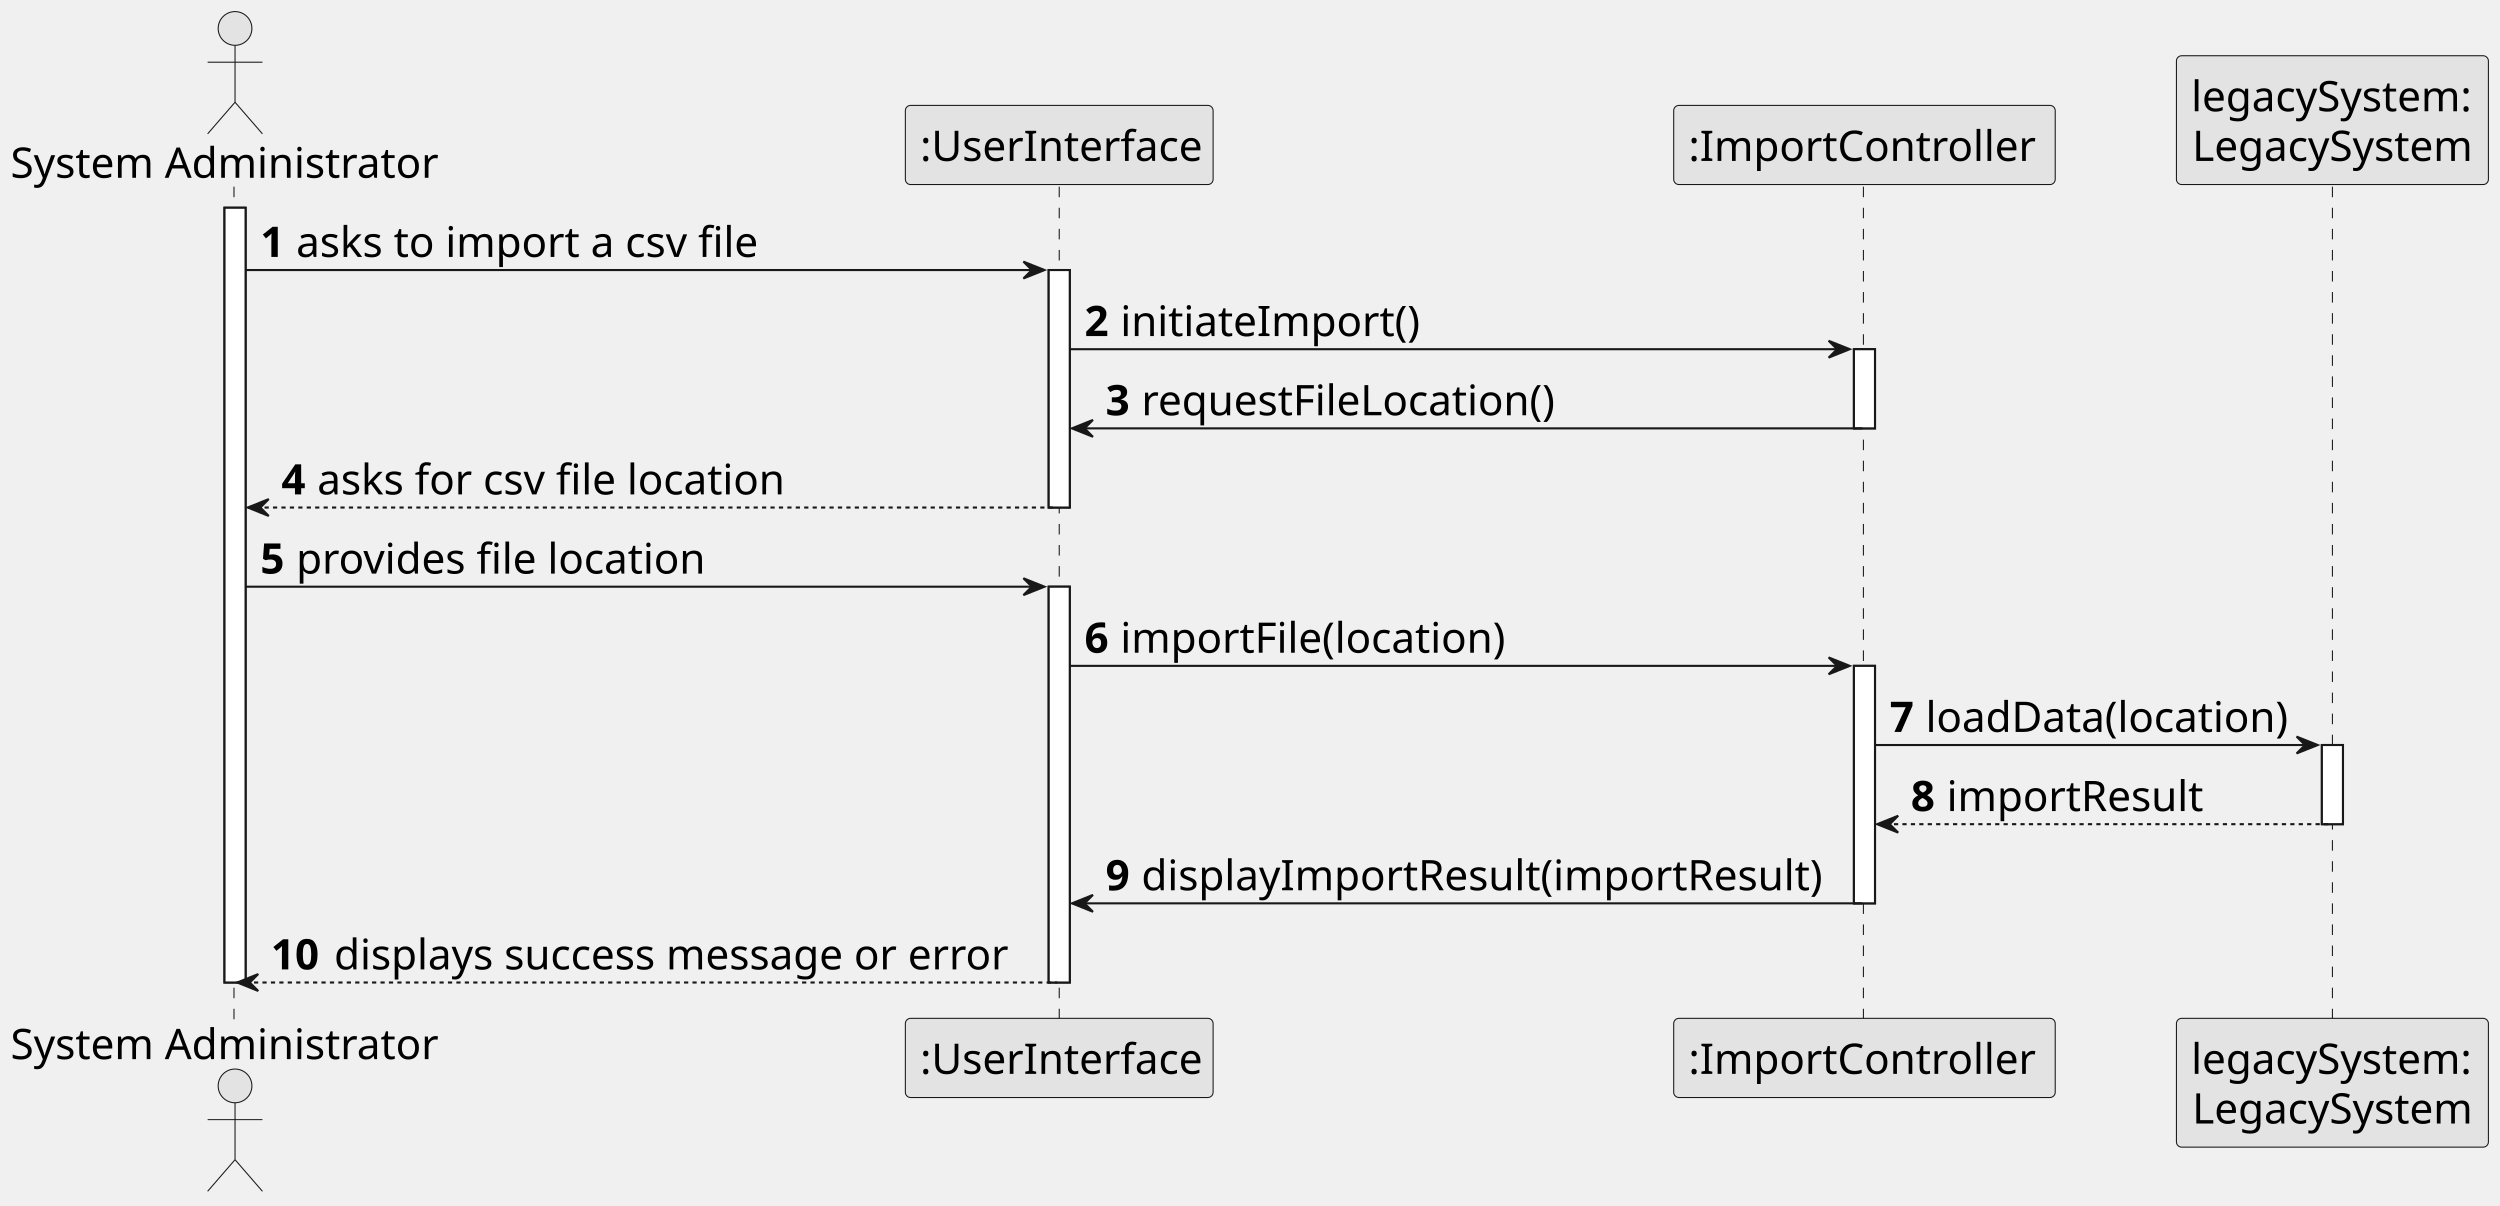
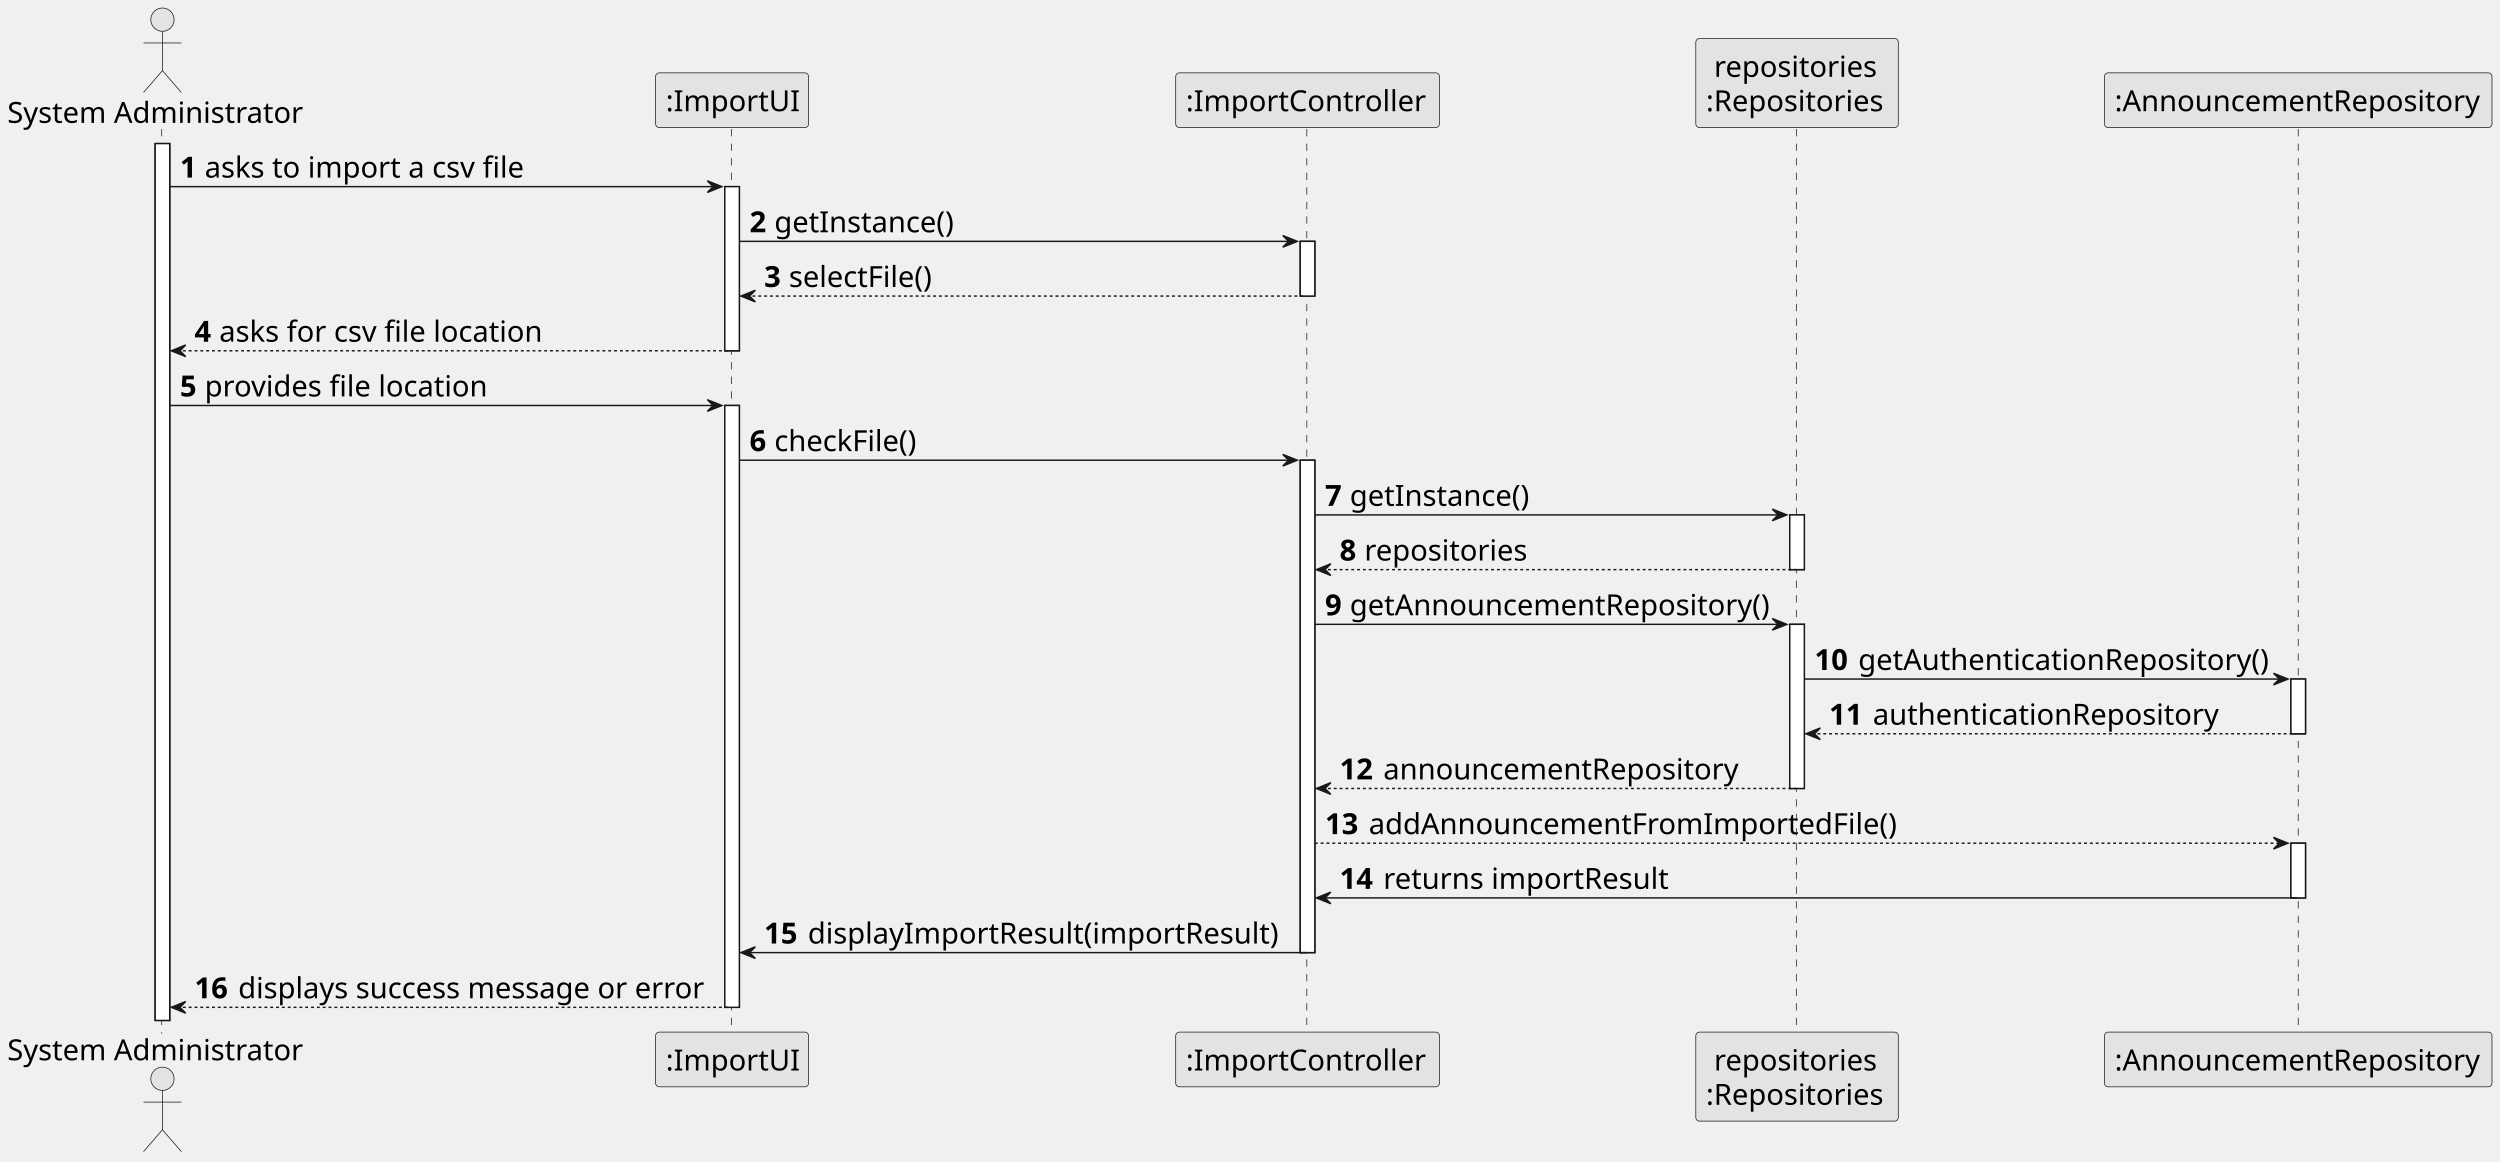
- <svg xmlns="http://www.w3.org/2000/svg" contentStyleType="text/css" height="572px" preserveAspectRatio="none" style="width:1186px;height:572px;background:#FFFFFF;" version="1.1" viewBox="0 0 1186 572" width="1186px" zoomAndPan="magnify">
+ <svg xmlns="http://www.w3.org/2000/svg" contentStyleType="text/css" height="797px" preserveAspectRatio="none" style="width:1716px;height:797px;background:#FFFFFF;" version="1.1" viewBox="0 0 1716 797" width="1716px" zoomAndPan="magnify">
  <defs />
  <g>
-     <rect fill="#FFFFFF" height="367.547" style="stroke:#181818;stroke-width:1.0;" width="10" x="106.5" y="98.555" />
+     <rect fill="#FFFFFF" height="601.875" style="stroke:#181818;stroke-width:1.0;" width="10" x="106.5" y="98.555" />
    <rect fill="#FFFFFF" height="112.664" style="stroke:#181818;stroke-width:1.0;" width="10" x="497.5" y="128.109" />
-     <rect fill="#FFFFFF" height="187.773" style="stroke:#181818;stroke-width:1.0;" width="10" x="497.5" y="278.328" />
-     <rect fill="#FFFFFF" height="37.555" style="stroke:#181818;stroke-width:1.0;" width="10" x="879.5" y="165.664" />
-     <rect fill="#FFFFFF" height="112.664" style="stroke:#181818;stroke-width:1.0;" width="10" x="879.5" y="315.883" />
-     <rect fill="#FFFFFF" height="37.555" style="stroke:#181818;stroke-width:1.0;" width="10" x="1101.5" y="353.438" />
-     <line style="stroke:#181818;stroke-width:0.5;stroke-dasharray:5.0,5.0;" x1="111" x2="111" y1="88.555" y2="484.102" />
-     <line style="stroke:#181818;stroke-width:0.5;stroke-dasharray:5.0,5.0;" x1="502.5" x2="502.5" y1="88.555" y2="484.102" />
-     <line style="stroke:#181818;stroke-width:0.5;stroke-dasharray:5.0,5.0;" x1="884" x2="884" y1="88.555" y2="484.102" />
-     <line style="stroke:#181818;stroke-width:0.5;stroke-dasharray:5.0,5.0;" x1="1106.5" x2="1106.5" y1="88.555" y2="484.102" />
+     <rect fill="#FFFFFF" height="413.102" style="stroke:#181818;stroke-width:1.0;" width="10" x="497.5" y="278.328" />
+     <rect fill="#FFFFFF" height="37.555" style="stroke:#181818;stroke-width:1.0;" width="10" x="892.5" y="165.664" />
+     <rect fill="#FFFFFF" height="337.992" style="stroke:#181818;stroke-width:1.0;" width="10" x="892.5" y="315.883" />
+     <rect fill="#FFFFFF" height="37.555" style="stroke:#181818;stroke-width:1.0;" width="10" x="1228.5" y="353.438" />
+     <rect fill="#FFFFFF" height="112.664" style="stroke:#181818;stroke-width:1.0;" width="10" x="1228.5" y="428.547" />
+     <rect fill="#FFFFFF" height="37.555" style="stroke:#181818;stroke-width:1.0;" width="10" x="1572.5" y="466.102" />
+     <rect fill="#FFFFFF" height="37.555" style="stroke:#181818;stroke-width:1.0;" width="10" x="1572.5" y="578.766" />
+     <line style="stroke:#181818;stroke-width:0.5;stroke-dasharray:5.0,5.0;" x1="111" x2="111" y1="88.555" y2="709.43" />
+     <line style="stroke:#181818;stroke-width:0.5;stroke-dasharray:5.0,5.0;" x1="502" x2="502" y1="88.555" y2="709.43" />
+     <line style="stroke:#181818;stroke-width:0.5;stroke-dasharray:5.0,5.0;" x1="897" x2="897" y1="88.555" y2="709.43" />
+     <line style="stroke:#181818;stroke-width:0.5;stroke-dasharray:5.0,5.0;" x1="1233" x2="1233" y1="88.555" y2="709.43" />
+     <line style="stroke:#181818;stroke-width:0.5;stroke-dasharray:5.0,5.0;" x1="1577.5" x2="1577.5" y1="88.555" y2="709.43" />
    <text fill="#000000" font-family="sans-serif" font-size="20" lengthAdjust="spacing" textLength="207" x="5" y="84.336">System Administrator</text>
    <ellipse cx="111.5" cy="13.5" fill="#E3E3E3" rx="8" ry="8" style="stroke:#181818;stroke-width:0.5;" />
    <path d="M111.5,21.5 L111.5,48.5 M98.5,29.5 L124.5,29.5 M111.5,48.5 L98.5,63.5 M111.5,48.5 L124.5,63.5 " fill="none" style="stroke:#181818;stroke-width:0.5;" />
-     <text fill="#000000" font-family="sans-serif" font-size="20" lengthAdjust="spacing" textLength="207" x="5" y="502.438">System Administrator</text>
-     <ellipse cx="111.5" cy="515.156" fill="#E3E3E3" rx="8" ry="8" style="stroke:#181818;stroke-width:0.5;" />
-     <path d="M111.5,523.156 L111.5,550.156 M98.5,531.156 L124.5,531.156 M111.5,550.156 L98.5,565.156 M111.5,550.156 L124.5,565.156 " fill="none" style="stroke:#181818;stroke-width:0.5;" />
-     <rect fill="#E3E3E3" height="37.555" rx="2.5" ry="2.5" style="stroke:#181818;stroke-width:0.5;" width="146" x="429.5" y="50" />
-     <text fill="#000000" font-family="sans-serif" font-size="20" lengthAdjust="spacing" textLength="132" x="436.5" y="76.336">:UserInterface</text>
-     <rect fill="#E3E3E3" height="37.555" rx="2.5" ry="2.5" style="stroke:#181818;stroke-width:0.5;" width="146" x="429.5" y="483.102" />
-     <text fill="#000000" font-family="sans-serif" font-size="20" lengthAdjust="spacing" textLength="132" x="436.5" y="509.438">:UserInterface</text>
-     <rect fill="#E3E3E3" height="37.555" rx="2.5" ry="2.5" style="stroke:#181818;stroke-width:0.5;" width="181" x="794" y="50" />
-     <text fill="#000000" font-family="sans-serif" font-size="20" lengthAdjust="spacing" textLength="167" x="801" y="76.336">:ImportController</text>
-     <rect fill="#E3E3E3" height="37.555" rx="2.5" ry="2.5" style="stroke:#181818;stroke-width:0.5;" width="181" x="794" y="483.102" />
-     <text fill="#000000" font-family="sans-serif" font-size="20" lengthAdjust="spacing" textLength="167" x="801" y="509.438">:ImportController</text>
-     <rect fill="#E3E3E3" height="61.109" rx="2.5" ry="2.5" style="stroke:#181818;stroke-width:0.5;" width="148" x="1032.5" y="26.445" />
-     <text fill="#000000" font-family="sans-serif" font-size="20" lengthAdjust="spacing" textLength="134" x="1039.5" y="52.781">legacySystem:</text>
-     <text fill="#000000" font-family="sans-serif" font-size="20" lengthAdjust="spacing" textLength="133" x="1040" y="76.336">LegacySystem</text>
-     <rect fill="#E3E3E3" height="61.109" rx="2.5" ry="2.5" style="stroke:#181818;stroke-width:0.5;" width="148" x="1032.5" y="483.102" />
-     <text fill="#000000" font-family="sans-serif" font-size="20" lengthAdjust="spacing" textLength="134" x="1039.5" y="509.438">legacySystem:</text>
-     <text fill="#000000" font-family="sans-serif" font-size="20" lengthAdjust="spacing" textLength="133" x="1040" y="532.992">LegacySystem</text>
-     <rect fill="#FFFFFF" height="367.547" style="stroke:#181818;stroke-width:1.0;" width="10" x="106.5" y="98.555" />
+     <text fill="#000000" font-family="sans-serif" font-size="20" lengthAdjust="spacing" textLength="207" x="5" y="727.766">System Administrator</text>
+     <ellipse cx="111.5" cy="740.484" fill="#E3E3E3" rx="8" ry="8" style="stroke:#181818;stroke-width:0.5;" />
+     <path d="M111.5,748.484 L111.5,775.484 M98.5,756.484 L124.5,756.484 M111.5,775.484 L98.5,790.484 M111.5,775.484 L124.5,790.484 " fill="none" style="stroke:#181818;stroke-width:0.5;" />
+     <rect fill="#E3E3E3" height="37.555" rx="2.5" ry="2.5" style="stroke:#181818;stroke-width:0.5;" width="105" x="450" y="50" />
+     <text fill="#000000" font-family="sans-serif" font-size="20" lengthAdjust="spacing" textLength="91" x="457" y="76.336">:ImportUI</text>
+     <rect fill="#E3E3E3" height="37.555" rx="2.5" ry="2.5" style="stroke:#181818;stroke-width:0.5;" width="105" x="450" y="708.43" />
+     <text fill="#000000" font-family="sans-serif" font-size="20" lengthAdjust="spacing" textLength="91" x="457" y="734.766">:ImportUI</text>
+     <rect fill="#E3E3E3" height="37.555" rx="2.5" ry="2.5" style="stroke:#181818;stroke-width:0.5;" width="181" x="807" y="50" />
+     <text fill="#000000" font-family="sans-serif" font-size="20" lengthAdjust="spacing" textLength="167" x="814" y="76.336">:ImportController</text>
+     <rect fill="#E3E3E3" height="37.555" rx="2.5" ry="2.5" style="stroke:#181818;stroke-width:0.5;" width="181" x="807" y="708.43" />
+     <text fill="#000000" font-family="sans-serif" font-size="20" lengthAdjust="spacing" textLength="167" x="814" y="734.766">:ImportController</text>
+     <rect fill="#E3E3E3" height="61.109" rx="2.5" ry="2.5" style="stroke:#181818;stroke-width:0.5;" width="139" x="1164" y="26.445" />
+     <text fill="#000000" font-family="sans-serif" font-size="20" lengthAdjust="spacing" textLength="114" x="1176.5" y="52.781">repositories</text>
+     <text fill="#000000" font-family="sans-serif" font-size="20" lengthAdjust="spacing" textLength="125" x="1171" y="76.336">:Repositories</text>
+     <rect fill="#E3E3E3" height="61.109" rx="2.5" ry="2.5" style="stroke:#181818;stroke-width:0.5;" width="139" x="1164" y="708.43" />
+     <text fill="#000000" font-family="sans-serif" font-size="20" lengthAdjust="spacing" textLength="114" x="1176.5" y="734.766">repositories</text>
+     <text fill="#000000" font-family="sans-serif" font-size="20" lengthAdjust="spacing" textLength="125" x="1171" y="758.32">:Repositories</text>
+     <rect fill="#E3E3E3" height="37.555" rx="2.5" ry="2.5" style="stroke:#181818;stroke-width:0.5;" width="266" x="1444.5" y="50" />
+     <text fill="#000000" font-family="sans-serif" font-size="20" lengthAdjust="spacing" textLength="252" x="1451.5" y="76.336">:AnnouncementRepository</text>
+     <rect fill="#E3E3E3" height="37.555" rx="2.5" ry="2.5" style="stroke:#181818;stroke-width:0.5;" width="266" x="1444.5" y="708.43" />
+     <text fill="#000000" font-family="sans-serif" font-size="20" lengthAdjust="spacing" textLength="252" x="1451.5" y="734.766">:AnnouncementRepository</text>
+     <rect fill="#FFFFFF" height="601.875" style="stroke:#181818;stroke-width:1.0;" width="10" x="106.5" y="98.555" />
    <rect fill="#FFFFFF" height="112.664" style="stroke:#181818;stroke-width:1.0;" width="10" x="497.5" y="128.109" />
-     <rect fill="#FFFFFF" height="187.773" style="stroke:#181818;stroke-width:1.0;" width="10" x="497.5" y="278.328" />
-     <rect fill="#FFFFFF" height="37.555" style="stroke:#181818;stroke-width:1.0;" width="10" x="879.5" y="165.664" />
-     <rect fill="#FFFFFF" height="112.664" style="stroke:#181818;stroke-width:1.0;" width="10" x="879.5" y="315.883" />
-     <rect fill="#FFFFFF" height="37.555" style="stroke:#181818;stroke-width:1.0;" width="10" x="1101.5" y="353.438" />
+     <rect fill="#FFFFFF" height="413.102" style="stroke:#181818;stroke-width:1.0;" width="10" x="497.5" y="278.328" />
+     <rect fill="#FFFFFF" height="37.555" style="stroke:#181818;stroke-width:1.0;" width="10" x="892.5" y="165.664" />
+     <rect fill="#FFFFFF" height="337.992" style="stroke:#181818;stroke-width:1.0;" width="10" x="892.5" y="315.883" />
+     <rect fill="#FFFFFF" height="37.555" style="stroke:#181818;stroke-width:1.0;" width="10" x="1228.5" y="353.438" />
+     <rect fill="#FFFFFF" height="112.664" style="stroke:#181818;stroke-width:1.0;" width="10" x="1228.5" y="428.547" />
+     <rect fill="#FFFFFF" height="37.555" style="stroke:#181818;stroke-width:1.0;" width="10" x="1572.5" y="466.102" />
+     <rect fill="#FFFFFF" height="37.555" style="stroke:#181818;stroke-width:1.0;" width="10" x="1572.5" y="578.766" />
    <polygon fill="#181818" points="485.5,124.109,495.5,128.109,485.5,132.109,489.5,128.109" style="stroke:#181818;stroke-width:1.0;" />
    <line style="stroke:#181818;stroke-width:1.0;" x1="116.5" x2="491.5" y1="128.109" y2="128.109" />
    <text fill="#000000" font-family="sans-serif" font-size="20" font-weight="bold" lengthAdjust="spacing" textLength="13" x="123.5" y="121.891">1</text>
    <text fill="#000000" font-family="sans-serif" font-size="20" lengthAdjust="spacing" textLength="228" x="140.5" y="121.891">asks to import a csv file</text>
-     <polygon fill="#181818" points="867.5,161.664,877.5,165.664,867.5,169.664,871.5,165.664" style="stroke:#181818;stroke-width:1.0;" />
-     <line style="stroke:#181818;stroke-width:1.0;" x1="507.5" x2="873.5" y1="165.664" y2="165.664" />
+     <polygon fill="#181818" points="880.5,161.664,890.5,165.664,880.5,169.664,884.5,165.664" style="stroke:#181818;stroke-width:1.0;" />
+     <line style="stroke:#181818;stroke-width:1.0;" x1="507.5" x2="886.5" y1="165.664" y2="165.664" />
    <text fill="#000000" font-family="sans-serif" font-size="20" font-weight="bold" lengthAdjust="spacing" textLength="13" x="514.5" y="159.445">2</text>
-     <text fill="#000000" font-family="sans-serif" font-size="20" lengthAdjust="spacing" textLength="145" x="531.5" y="159.445">initiateImport()</text>
+     <text fill="#000000" font-family="sans-serif" font-size="20" lengthAdjust="spacing" textLength="123" x="531.5" y="159.445">getInstance()</text>
    <polygon fill="#181818" points="518.5,199.219,508.5,203.219,518.5,207.219,514.5,203.219" style="stroke:#181818;stroke-width:1.0;" />
-     <line style="stroke:#181818;stroke-width:1.0;" x1="512.5" x2="883.5" y1="203.219" y2="203.219" />
+     <line style="stroke:#181818;stroke-width:1.0;stroke-dasharray:2.0,2.0;" x1="512.5" x2="896.5" y1="203.219" y2="203.219" />
    <text fill="#000000" font-family="sans-serif" font-size="20" font-weight="bold" lengthAdjust="spacing" textLength="13" x="524.5" y="197">3</text>
-     <text fill="#000000" font-family="sans-serif" font-size="20" lengthAdjust="spacing" textLength="201" x="541.5" y="197">requestFileLocation()</text>
+     <text fill="#000000" font-family="sans-serif" font-size="20" lengthAdjust="spacing" textLength="103" x="541.5" y="197">selectFile()</text>
    <polygon fill="#181818" points="127.5,236.773,117.5,240.773,127.5,244.773,123.5,240.773" style="stroke:#181818;stroke-width:1.0;" />
    <line style="stroke:#181818;stroke-width:1.0;stroke-dasharray:2.0,2.0;" x1="121.5" x2="501.5" y1="240.773" y2="240.773" />
    <text fill="#000000" font-family="sans-serif" font-size="20" font-weight="bold" lengthAdjust="spacing" textLength="13" x="133.5" y="234.555">4</text>
    <text fill="#000000" font-family="sans-serif" font-size="20" lengthAdjust="spacing" textLength="230" x="150.5" y="234.555">asks for csv file location</text>
    <polygon fill="#181818" points="485.5,274.328,495.5,278.328,485.5,282.328,489.5,278.328" style="stroke:#181818;stroke-width:1.0;" />
    <line style="stroke:#181818;stroke-width:1.0;" x1="116.5" x2="491.5" y1="278.328" y2="278.328" />
    <text fill="#000000" font-family="sans-serif" font-size="20" font-weight="bold" lengthAdjust="spacing" textLength="13" x="123.5" y="272.109">5</text>
    <text fill="#000000" font-family="sans-serif" font-size="20" lengthAdjust="spacing" textLength="201" x="140.5" y="272.109">provides file location</text>
-     <polygon fill="#181818" points="867.5,311.883,877.5,315.883,867.5,319.883,871.5,315.883" style="stroke:#181818;stroke-width:1.0;" />
-     <line style="stroke:#181818;stroke-width:1.0;" x1="507.5" x2="873.5" y1="315.883" y2="315.883" />
+     <polygon fill="#181818" points="880.5,311.883,890.5,315.883,880.5,319.883,884.5,315.883" style="stroke:#181818;stroke-width:1.0;" />
+     <line style="stroke:#181818;stroke-width:1.0;" x1="507.5" x2="886.5" y1="315.883" y2="315.883" />
    <text fill="#000000" font-family="sans-serif" font-size="20" font-weight="bold" lengthAdjust="spacing" textLength="13" x="514.5" y="309.664">6</text>
-     <text fill="#000000" font-family="sans-serif" font-size="20" lengthAdjust="spacing" textLength="189" x="531.5" y="309.664">importFile(location)</text>
-     <polygon fill="#181818" points="1089.5,349.438,1099.5,353.438,1089.5,357.438,1093.5,353.438" style="stroke:#181818;stroke-width:1.0;" />
-     <line style="stroke:#181818;stroke-width:1.0;" x1="889.5" x2="1095.5" y1="353.438" y2="353.438" />
-     <text fill="#000000" font-family="sans-serif" font-size="20" font-weight="bold" lengthAdjust="spacing" textLength="13" x="896.5" y="347.219">7</text>
-     <text fill="#000000" font-family="sans-serif" font-size="20" lengthAdjust="spacing" textLength="176" x="913.5" y="347.219">loadData(location)</text>
-     <polygon fill="#181818" points="900.5,386.992,890.5,390.992,900.5,394.992,896.5,390.992" style="stroke:#181818;stroke-width:1.0;" />
-     <line style="stroke:#181818;stroke-width:1.0;stroke-dasharray:2.0,2.0;" x1="894.5" x2="1105.5" y1="390.992" y2="390.992" />
-     <text fill="#000000" font-family="sans-serif" font-size="20" font-weight="bold" lengthAdjust="spacing" textLength="13" x="906.5" y="384.773">8</text>
-     <text fill="#000000" font-family="sans-serif" font-size="20" lengthAdjust="spacing" textLength="124" x="923.5" y="384.773">importResult</text>
-     <polygon fill="#181818" points="518.5,424.547,508.5,428.547,518.5,432.547,514.5,428.547" style="stroke:#181818;stroke-width:1.0;" />
-     <line style="stroke:#181818;stroke-width:1.0;" x1="512.5" x2="883.5" y1="428.547" y2="428.547" />
-     <text fill="#000000" font-family="sans-serif" font-size="20" font-weight="bold" lengthAdjust="spacing" textLength="13" x="524.5" y="422.328">9</text>
-     <text fill="#000000" font-family="sans-serif" font-size="20" lengthAdjust="spacing" textLength="331" x="541.5" y="422.328">displayImportResult(importResult)</text>
-     <polygon fill="#181818" points="122.5,462.102,112.5,466.102,122.5,470.102,118.5,466.102" style="stroke:#181818;stroke-width:1.0;" />
-     <line style="stroke:#181818;stroke-width:1.0;stroke-dasharray:2.0,2.0;" x1="116.5" x2="501.5" y1="466.102" y2="466.102" />
-     <text fill="#000000" font-family="sans-serif" font-size="20" font-weight="bold" lengthAdjust="spacing" textLength="26" x="128.5" y="459.883">10</text>
-     <text fill="#000000" font-family="sans-serif" font-size="20" lengthAdjust="spacing" textLength="327" x="158.5" y="459.883">displays success message or error</text>
+     <text fill="#000000" font-family="sans-serif" font-size="20" lengthAdjust="spacing" textLength="103" x="531.5" y="309.664">checkFile()</text>
+     <polygon fill="#181818" points="1216.5,349.438,1226.5,353.438,1216.5,357.438,1220.5,353.438" style="stroke:#181818;stroke-width:1.0;" />
+     <line style="stroke:#181818;stroke-width:1.0;" x1="902.5" x2="1222.5" y1="353.438" y2="353.438" />
+     <text fill="#000000" font-family="sans-serif" font-size="20" font-weight="bold" lengthAdjust="spacing" textLength="13" x="909.5" y="347.219">7</text>
+     <text fill="#000000" font-family="sans-serif" font-size="20" lengthAdjust="spacing" textLength="123" x="926.5" y="347.219">getInstance()</text>
+     <polygon fill="#181818" points="913.5,386.992,903.5,390.992,913.5,394.992,909.5,390.992" style="stroke:#181818;stroke-width:1.0;" />
+     <line style="stroke:#181818;stroke-width:1.0;stroke-dasharray:2.0,2.0;" x1="907.5" x2="1232.5" y1="390.992" y2="390.992" />
+     <text fill="#000000" font-family="sans-serif" font-size="20" font-weight="bold" lengthAdjust="spacing" textLength="13" x="919.5" y="384.773">8</text>
+     <text fill="#000000" font-family="sans-serif" font-size="20" lengthAdjust="spacing" textLength="114" x="936.5" y="384.773">repositories</text>
+     <polygon fill="#181818" points="1216.5,424.547,1226.5,428.547,1216.5,432.547,1220.5,428.547" style="stroke:#181818;stroke-width:1.0;" />
+     <line style="stroke:#181818;stroke-width:1.0;" x1="902.5" x2="1222.5" y1="428.547" y2="428.547" />
+     <text fill="#000000" font-family="sans-serif" font-size="20" font-weight="bold" lengthAdjust="spacing" textLength="13" x="909.5" y="422.328">9</text>
+     <text fill="#000000" font-family="sans-serif" font-size="20" lengthAdjust="spacing" textLength="290" x="926.5" y="422.328">getAnnouncementRepository()</text>
+     <polygon fill="#181818" points="1560.5,462.102,1570.5,466.102,1560.5,470.102,1564.5,466.102" style="stroke:#181818;stroke-width:1.0;" />
+     <line style="stroke:#181818;stroke-width:1.0;" x1="1238.5" x2="1566.5" y1="466.102" y2="466.102" />
+     <text fill="#000000" font-family="sans-serif" font-size="20" font-weight="bold" lengthAdjust="spacing" textLength="26" x="1245.5" y="459.883">10</text>
+     <text fill="#000000" font-family="sans-serif" font-size="20" lengthAdjust="spacing" textLength="285" x="1275.5" y="459.883">getAuthenticationRepository()</text>
+     <polygon fill="#181818" points="1249.5,499.656,1239.5,503.656,1249.5,507.656,1245.5,503.656" style="stroke:#181818;stroke-width:1.0;" />
+     <line style="stroke:#181818;stroke-width:1.0;stroke-dasharray:2.0,2.0;" x1="1243.5" x2="1576.5" y1="503.656" y2="503.656" />
+     <text fill="#000000" font-family="sans-serif" font-size="20" font-weight="bold" lengthAdjust="spacing" textLength="26" x="1255.5" y="497.438">11</text>
+     <text fill="#000000" font-family="sans-serif" font-size="20" lengthAdjust="spacing" textLength="238" x="1285.5" y="497.438">authenticationRepository</text>
+     <polygon fill="#181818" points="913.5,537.211,903.5,541.211,913.5,545.211,909.5,541.211" style="stroke:#181818;stroke-width:1.0;" />
+     <line style="stroke:#181818;stroke-width:1.0;stroke-dasharray:2.0,2.0;" x1="907.5" x2="1232.5" y1="541.211" y2="541.211" />
+     <text fill="#000000" font-family="sans-serif" font-size="20" font-weight="bold" lengthAdjust="spacing" textLength="26" x="919.5" y="534.992">12</text>
+     <text fill="#000000" font-family="sans-serif" font-size="20" lengthAdjust="spacing" textLength="243" x="949.5" y="534.992">announcementRepository</text>
+     <polygon fill="#181818" points="1560.5,574.766,1570.5,578.766,1560.5,582.766,1564.5,578.766" style="stroke:#181818;stroke-width:1.0;" />
+     <line style="stroke:#181818;stroke-width:1.0;stroke-dasharray:2.0,2.0;" x1="902.5" x2="1566.5" y1="578.766" y2="578.766" />
+     <text fill="#000000" font-family="sans-serif" font-size="20" font-weight="bold" lengthAdjust="spacing" textLength="26" x="909.5" y="572.547">13</text>
+     <text fill="#000000" font-family="sans-serif" font-size="20" lengthAdjust="spacing" textLength="368" x="939.5" y="572.547">addAnnouncementFromImportedFile()</text>
+     <polygon fill="#181818" points="913.5,612.32,903.5,616.32,913.5,620.32,909.5,616.32" style="stroke:#181818;stroke-width:1.0;" />
+     <line style="stroke:#181818;stroke-width:1.0;" x1="907.5" x2="1576.5" y1="616.32" y2="616.32" />
+     <text fill="#000000" font-family="sans-serif" font-size="20" font-weight="bold" lengthAdjust="spacing" textLength="26" x="919.5" y="610.102">14</text>
+     <text fill="#000000" font-family="sans-serif" font-size="20" lengthAdjust="spacing" textLength="198" x="949.5" y="610.102">returns importResult</text>
+     <polygon fill="#181818" points="518.5,649.875,508.5,653.875,518.5,657.875,514.5,653.875" style="stroke:#181818;stroke-width:1.0;" />
+     <line style="stroke:#181818;stroke-width:1.0;" x1="512.5" x2="896.5" y1="653.875" y2="653.875" />
+     <text fill="#000000" font-family="sans-serif" font-size="20" font-weight="bold" lengthAdjust="spacing" textLength="26" x="524.5" y="647.656">15</text>
+     <text fill="#000000" font-family="sans-serif" font-size="20" lengthAdjust="spacing" textLength="331" x="554.5" y="647.656">displayImportResult(importResult)</text>
+     <polygon fill="#181818" points="127.5,687.43,117.5,691.43,127.5,695.43,123.5,691.43" style="stroke:#181818;stroke-width:1.0;" />
+     <line style="stroke:#181818;stroke-width:1.0;stroke-dasharray:2.0,2.0;" x1="121.5" x2="501.5" y1="691.43" y2="691.43" />
+     <text fill="#000000" font-family="sans-serif" font-size="20" font-weight="bold" lengthAdjust="spacing" textLength="26" x="133.5" y="685.211">16</text>
+     <text fill="#000000" font-family="sans-serif" font-size="20" lengthAdjust="spacing" textLength="327" x="163.5" y="685.211">displays success message or error</text>
  </g>
</svg>
